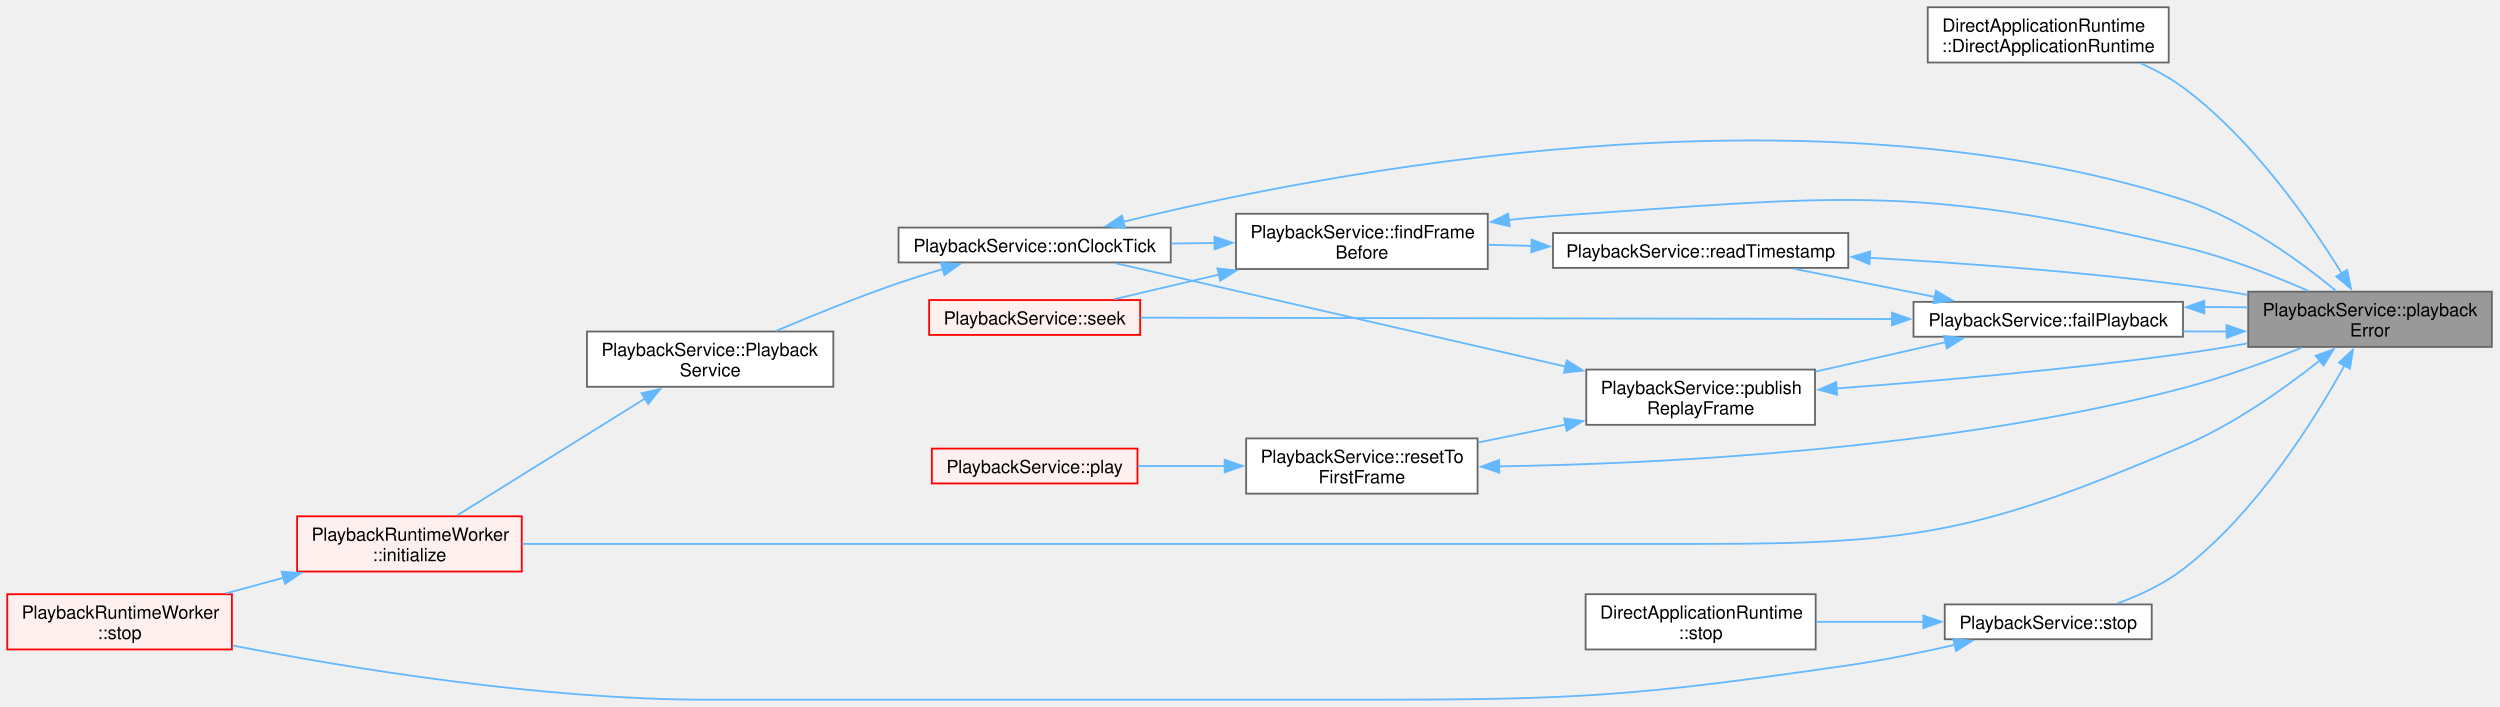
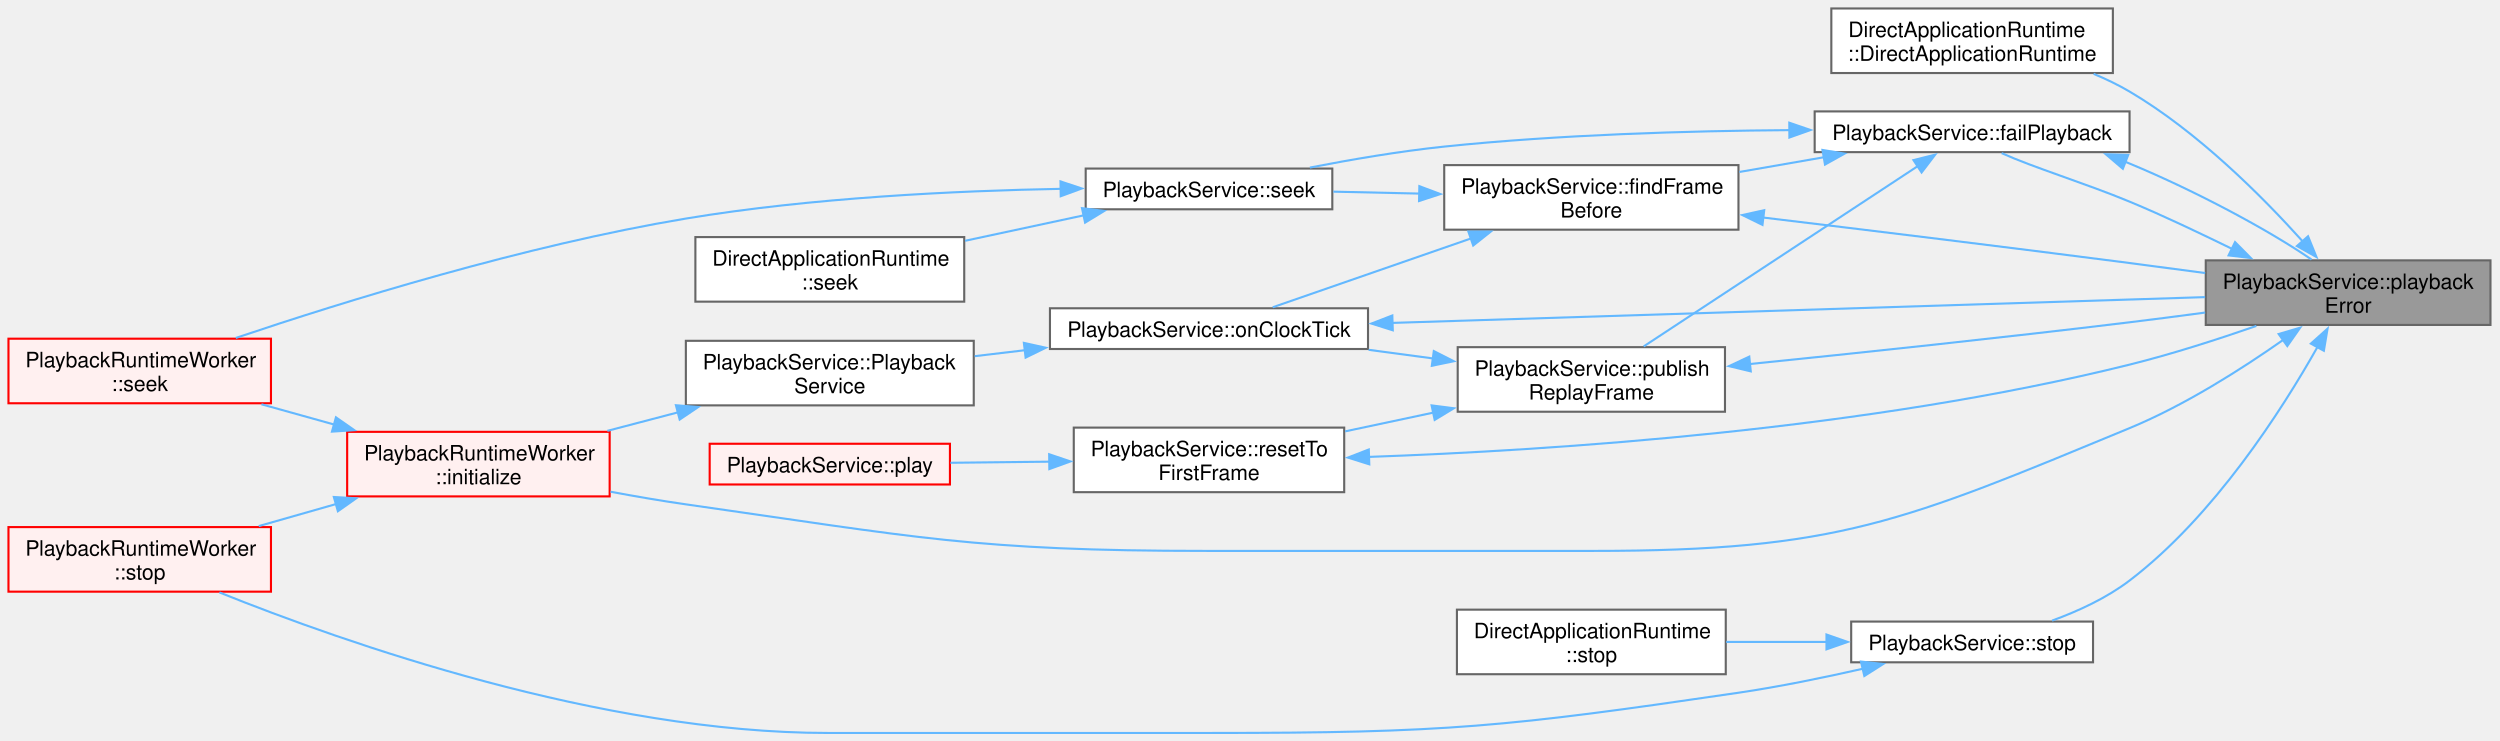
- <svg xmlns="http://www.w3.org/2000/svg" xmlns:xlink="http://www.w3.org/1999/xlink" width="1380pt" height="390pt" viewBox="0.00 0.00 1380.00 390.00">
-   <g id="graph0" class="graph" transform="scale(1 1) rotate(0) translate(4 386.25)">
+ <svg xmlns="http://www.w3.org/2000/svg" xmlns:xlink="http://www.w3.org/1999/xlink" width="1181pt" height="350pt" viewBox="0.00 0.00 1181.00 350.00">
+   <g id="graph0" class="graph" transform="scale(1 1) rotate(0) translate(4 346.25)">
    <g id="Node000001" class="node">
      <g id="a_Node000001">
        <a xlink:title=" ">
-           <polygon fill="#999999" stroke="#666666" points="1371.5,-225.25 1237,-225.25 1237,-194.75 1371.5,-194.75 1371.5,-225.25" />
-           <text xml:space="preserve" text-anchor="start" x="1245" y="-211.75" font-family="Helvetica,sans-Serif" font-size="10.00">PlaybackService::playback</text>
-           <text xml:space="preserve" text-anchor="middle" x="1304.25" y="-200.5" font-family="Helvetica,sans-Serif" font-size="10.00">Error</text>
+           <polygon fill="#999999" stroke="#666666" points="1172.5,-223.25 1038,-223.25 1038,-192.75 1172.5,-192.75 1172.5,-223.25" />
+           <text xml:space="preserve" text-anchor="start" x="1046" y="-209.75" font-family="Helvetica,sans-Serif" font-size="10.00">PlaybackService::playback</text>
+           <text xml:space="preserve" text-anchor="middle" x="1105.25" y="-198.5" font-family="Helvetica,sans-Serif" font-size="10.00">Error</text>
        </a>
      </g>
    </g>
    <g id="Node000002" class="node">
      <g id="a_Node000002">
        <a xlink:href="class_direct_application_runtime.html#af7dfb47a5a42b53c0a26e62c480d9362" target="_top" xlink:title=" ">
-           <polygon fill="white" stroke="#666666" points="1193.12,-382.25 1060.12,-382.25 1060.12,-351.75 1193.12,-351.75 1193.12,-382.25" />
-           <text xml:space="preserve" text-anchor="start" x="1068.12" y="-368.75" font-family="Helvetica,sans-Serif" font-size="10.00">DirectApplicationRuntime</text>
-           <text xml:space="preserve" text-anchor="middle" x="1126.62" y="-357.5" font-family="Helvetica,sans-Serif" font-size="10.00">::DirectApplicationRuntime</text>
+           <polygon fill="white" stroke="#666666" points="994.12,-342.25 861.12,-342.25 861.12,-311.75 994.12,-311.75 994.12,-342.25" />
+           <text xml:space="preserve" text-anchor="start" x="869.12" y="-328.75" font-family="Helvetica,sans-Serif" font-size="10.00">DirectApplicationRuntime</text>
+           <text xml:space="preserve" text-anchor="middle" x="927.62" y="-317.5" font-family="Helvetica,sans-Serif" font-size="10.00">::DirectApplicationRuntime</text>
        </a>
      </g>
    </g>
    <g id="edge1_Node000001_Node000002" class="edge">
      <g id="a_edge1_Node000001_Node000002">
        <a xlink:title=" ">
-           <path fill="none" stroke="#63b8ff" d="M1288.75,-235.19C1271.24,-263.66 1239.3,-309.69 1201,-338 1193.95,-343.21 1185.84,-347.63 1177.64,-351.33" />
-           <polygon fill="#63b8ff" stroke="#63b8ff" points="1291.61,-237.24 1293.76,-226.87 1285.61,-233.63 1291.61,-237.24" />
+           <path fill="none" stroke="#63b8ff" d="M1083.8,-232.21C1064.62,-253.53 1034.15,-284.06 1002,-303 996.69,-306.13 990.92,-308.91 985.02,-311.36" />
+           <polygon fill="#63b8ff" stroke="#63b8ff" points="1086.32,-234.64 1090.3,-224.83 1081.06,-230.02 1086.32,-234.64" />
        </a>
      </g>
    </g>
    <g id="Node000003" class="node">
      <g id="a_Node000003">
        <a xlink:href="class_playback_service.html#a48014a7e0b93ca7827e9bb45043576e1" target="_top" xlink:title=" ">
-           <polygon fill="white" stroke="#666666" points="1201,-219.62 1052.25,-219.62 1052.25,-200.38 1201,-200.38 1201,-219.62" />
-           <text xml:space="preserve" text-anchor="middle" x="1126.62" y="-206.12" font-family="Helvetica,sans-Serif" font-size="10.00">PlaybackService::failPlayback</text>
+           <polygon fill="white" stroke="#666666" points="1002,-293.62 853.25,-293.62 853.25,-274.38 1002,-274.38 1002,-293.62" />
+           <text xml:space="preserve" text-anchor="middle" x="927.62" y="-280.12" font-family="Helvetica,sans-Serif" font-size="10.00">PlaybackService::failPlayback</text>
        </a>
      </g>
    </g>
    <g id="edge2_Node000001_Node000003" class="edge">
      <g id="a_edge2_Node000001_Node000003">
        <a xlink:title=" ">
-           <path fill="none" stroke="#63b8ff" d="M1225.1,-203.29C1217.17,-203.23 1209.14,-203.24 1201.27,-203.33" />
-           <polygon fill="#63b8ff" stroke="#63b8ff" points="1225.05,-206.79 1235.09,-203.41 1225.13,-199.79 1225.05,-206.79" />
+           <path fill="none" stroke="#63b8ff" d="M1050.73,-228.54C1035.24,-236.08 1018.15,-244.3 1002,-251 981.33,-259.58 956.4,-267.18 941.57,-273.92" />
+           <polygon fill="#63b8ff" stroke="#63b8ff" points="1051.84,-231.89 1059.3,-224.36 1048.78,-225.6 1051.84,-231.89" />
        </a>
      </g>
    </g>
    <g id="Node000007" class="node">
      <g id="a_Node000007">
        <a xlink:href="class_playback_runtime_worker.html#afc6e5a3749eb10821c8c3fca1eedcef7" target="_top" xlink:title=" ">
-           <polygon fill="#fff0f0" stroke="red" points="284,-101.25 160,-101.25 160,-70.75 284,-70.75 284,-101.25" />
-           <text xml:space="preserve" text-anchor="start" x="168" y="-87.75" font-family="Helvetica,sans-Serif" font-size="10.00">PlaybackRuntimeWorker</text>
-           <text xml:space="preserve" text-anchor="middle" x="222" y="-76.5" font-family="Helvetica,sans-Serif" font-size="10.00">::initialize</text>
-         </a>
-       </g>
-     </g>
-     <g id="edge21_Node000001_Node000007" class="edge">
-       <g id="a_edge21_Node000001_Node000007">
-         <a xlink:title=" ">
-           <path fill="none" stroke="#63b8ff" d="M1276.41,-187.17C1256.75,-171.6 1228.75,-151.75 1201,-140 1090.22,-93.09 1056.06,-86 935.75,-86 935.75,-86 935.75,-86 566.12,-86 467.54,-86 353.01,-86 284.36,-86" />
-           <polygon fill="#63b8ff" stroke="#63b8ff" points="1274.21,-189.89 1284.18,-193.46 1278.61,-184.45 1274.21,-189.89" />
-         </a>
-       </g>
-     </g>
-     <g id="Node000026" class="node">
-       <g id="a_Node000026">
+           <polygon fill="#fff0f0" stroke="red" points="284,-142.25 160,-142.25 160,-111.75 284,-111.75 284,-142.25" />
+           <text xml:space="preserve" text-anchor="start" x="168" y="-128.75" font-family="Helvetica,sans-Serif" font-size="10.00">PlaybackRuntimeWorker</text>
+           <text xml:space="preserve" text-anchor="middle" x="222" y="-117.5" font-family="Helvetica,sans-Serif" font-size="10.00">::initialize</text>
+         </a>
+       </g>
+     </g>
+     <g id="edge22_Node000001_Node000007" class="edge">
+       <g id="a_edge22_Node000001_Node000007">
+         <a xlink:title=" ">
+           <path fill="none" stroke="#63b8ff" d="M1074.52,-185.65C1054.85,-171.84 1027.99,-154.75 1002,-144 895.3,-99.87 864.22,-86 748.75,-86 748.75,-86 748.75,-86 566.12,-86 456.3,-86 428.73,-92.53 320,-108 308.45,-109.64 296.19,-111.75 284.41,-113.97" />
+           <polygon fill="#63b8ff" stroke="#63b8ff" points="1072.44,-188.46 1082.6,-191.45 1076.52,-182.77 1072.44,-188.46" />
+         </a>
+       </g>
+     </g>
+     <g id="Node000025" class="node">
+       <g id="a_Node000025">
        <a xlink:href="class_playback_service.html#a1c9bd9d7acda7f60331a3fa673f638ca" target="_top" xlink:title="Stops playback and returns the position and displayed frame to the start.">
-           <polygon fill="white" stroke="#666666" points="1183.75,-52.62 1069.5,-52.62 1069.5,-33.38 1183.75,-33.38 1183.75,-52.62" />
-           <text xml:space="preserve" text-anchor="middle" x="1126.62" y="-39.12" font-family="Helvetica,sans-Serif" font-size="10.00">PlaybackService::stop</text>
-         </a>
-       </g>
-     </g>
-     <g id="edge22_Node000001_Node000026" class="edge">
-       <g id="a_edge22_Node000001_Node000026">
-         <a xlink:title=" ">
-           <path fill="none" stroke="#63b8ff" d="M1290.25,-184.65C1273.43,-154.11 1241.41,-103.02 1201,-72 1190.24,-63.74 1176.83,-57.53 1164.43,-53.03" />
-           <polygon fill="#63b8ff" stroke="#63b8ff" points="1287.03,-186.05 1294.84,-193.2 1293.19,-182.74 1287.03,-186.05" />
-         </a>
-       </g>
-     </g>
-     <g id="edge3_Node000003_Node000001" class="edge">
-       <g id="a_edge3_Node000003_Node000001">
-         <a xlink:title=" ">
-           <path fill="none" stroke="#63b8ff" d="M1212.61,-216.75C1220.67,-216.76 1228.75,-216.71 1236.6,-216.57" />
-           <polygon fill="#63b8ff" stroke="#63b8ff" points="1212.81,-213.25 1202.78,-216.68 1212.76,-220.25 1212.81,-213.25" />
+           <polygon fill="white" stroke="#666666" points="984.75,-52.62 870.5,-52.62 870.5,-33.38 984.75,-33.38 984.75,-52.62" />
+           <text xml:space="preserve" text-anchor="middle" x="927.62" y="-39.12" font-family="Helvetica,sans-Serif" font-size="10.00">PlaybackService::stop</text>
+         </a>
+       </g>
+     </g>
+     <g id="edge23_Node000001_Node000025" class="edge">
+       <g id="a_edge23_Node000001_Node000025">
+         <a xlink:title=" ">
+           <path fill="none" stroke="#63b8ff" d="M1090.9,-182.55C1073.91,-152.4 1041.93,-102.43 1002,-72 991.21,-63.78 977.8,-57.58 965.4,-53.07" />
+           <polygon fill="#63b8ff" stroke="#63b8ff" points="1087.65,-183.92 1095.54,-191 1093.79,-180.55 1087.65,-183.92" />
+         </a>
+       </g>
+     </g>
+     <g id="edge14_Node000003_Node000001" class="edge">
+       <g id="a_edge14_Node000003_Node000001">
+         <a xlink:title=" ">
+           <path fill="none" stroke="#63b8ff" d="M1000.07,-269.79C1000.72,-269.53 1001.36,-269.26 1002,-269 1033.27,-256.03 1068.1,-237.35 1087.97,-223.63" />
+           <polygon fill="#63b8ff" stroke="#63b8ff" points="998.83,-266.52 990.77,-273.39 1001.36,-273.05 998.83,-266.52" />
        </a>
      </g>
    </g>
    <g id="Node000004" class="node">
      <g id="a_Node000004">
-         <a xlink:href="class_playback_service.html#a481e02ab61a303ad278cc269b4fe7bd4" target="_top" xlink:title=" ">
-           <polygon fill="white" stroke="#666666" points="997.88,-182.25 871.62,-182.25 871.62,-151.75 997.88,-151.75 997.88,-182.25" />
-           <text xml:space="preserve" text-anchor="start" x="879.62" y="-168.75" font-family="Helvetica,sans-Serif" font-size="10.00">PlaybackService::publish</text>
-           <text xml:space="preserve" text-anchor="middle" x="934.75" y="-157.5" font-family="Helvetica,sans-Serif" font-size="10.00">ReplayFrame</text>
-         </a>
-       </g>
-     </g>
-     <g id="edge4_Node000003_Node000004" class="edge">
-       <g id="a_edge4_Node000003_Node000004">
-         <a xlink:title=" ">
-           <path fill="none" stroke="#63b8ff" d="M1070.04,-197.41C1047.55,-192.32 1021.47,-186.41 998.32,-181.17" />
-           <polygon fill="#63b8ff" stroke="#63b8ff" points="1069.11,-200.79 1079.63,-199.58 1070.65,-193.96 1069.11,-200.79" />
-         </a>
-       </g>
-     </g>
-     <g id="Node000022" class="node">
-       <g id="a_Node000022">
-         <a xlink:href="class_playback_service.html#a16470626e933666ce7a717287056067b" target="_top" xlink:title=" ">
-           <polygon fill="white" stroke="#666666" points="1016.25,-257.62 853.25,-257.62 853.25,-238.38 1016.25,-238.38 1016.25,-257.62" />
-           <text xml:space="preserve" text-anchor="middle" x="934.75" y="-244.12" font-family="Helvetica,sans-Serif" font-size="10.00">PlaybackService::readTimestamp</text>
-         </a>
-       </g>
-     </g>
-     <g id="edge14_Node000003_Node000022" class="edge">
-       <g id="a_edge14_Node000003_Node000022">
-         <a xlink:title=" ">
-           <path fill="none" stroke="#63b8ff" d="M1064.28,-222.28C1038.99,-227.34 1010.05,-233.13 986.04,-237.94" />
-           <polygon fill="#63b8ff" stroke="#63b8ff" points="1064.64,-225.77 1073.76,-220.38 1063.26,-218.91 1064.64,-225.77" />
-         </a>
-       </g>
-     </g>
-     <g id="Node000024" class="node">
-       <g id="a_Node000024">
-         <a xlink:href="class_playback_service.html#a93fec01bf69f305705feb7e6a63d45b9" target="_top" xlink:title="Clamps to the session duration and publishes the frame at or before the target.">
-           <polygon fill="#fff0f0" stroke="red" points="625.38,-220.62 508.88,-220.62 508.88,-201.38 625.38,-201.38 625.38,-220.62" />
-           <text xml:space="preserve" text-anchor="middle" x="567.12" y="-207.12" font-family="Helvetica,sans-Serif" font-size="10.00">PlaybackService::seek</text>
-         </a>
-       </g>
-     </g>
-     <g id="edge20_Node000003_Node000024" class="edge">
-       <g id="a_edge20_Node000003_Node000024">
-         <a xlink:title=" ">
-           <path fill="none" stroke="#63b8ff" d="M1040.71,-210.15C925.88,-210.36 724.14,-210.72 625.58,-210.9" />
-           <polygon fill="#63b8ff" stroke="#63b8ff" points="1040.37,-213.65 1050.37,-210.14 1040.36,-206.65 1040.37,-213.65" />
-         </a>
-       </g>
-     </g>
-     <g id="edge10_Node000004_Node000001" class="edge">
-       <g id="a_edge10_Node000004_Node000001">
-         <a xlink:title=" ">
-           <path fill="none" stroke="#63b8ff" d="M1009.77,-171.84C1063.09,-175.77 1136.67,-182.13 1201,-191 1212.54,-192.59 1224.75,-194.59 1236.57,-196.68" />
-           <polygon fill="#63b8ff" stroke="#63b8ff" points="1010.11,-168.35 999.88,-171.12 1009.6,-175.33 1010.11,-168.35" />
-         </a>
-       </g>
-     </g>
-     <g id="Node000005" class="node">
-       <g id="a_Node000005">
-         <a xlink:href="class_playback_service.html#ab222dc3c3901449380e63a7efedc1444" target="_top" xlink:title=" ">
-           <polygon fill="white" stroke="#666666" points="642.25,-260.62 492,-260.62 492,-241.38 642.25,-241.38 642.25,-260.62" />
-           <text xml:space="preserve" text-anchor="middle" x="567.12" y="-247.12" font-family="Helvetica,sans-Serif" font-size="10.00">PlaybackService::onClockTick</text>
-         </a>
-       </g>
-     </g>
-     <g id="edge5_Node000004_Node000005" class="edge">
-       <g id="a_edge5_Node000004_Node000005">
-         <a xlink:title=" ">
-           <path fill="none" stroke="#63b8ff" d="M860.17,-183.9C785.8,-200.99 673.34,-226.83 611.93,-240.94" />
-           <polygon fill="#63b8ff" stroke="#63b8ff" points="860.87,-187.33 869.84,-181.68 859.31,-180.51 860.87,-187.33" />
-         </a>
-       </g>
-     </g>
-     <g id="Node000019" class="node">
-       <g id="a_Node000019">
-         <a xlink:href="class_playback_service.html#ad5ebc3fdc21007bb3cd1b165caa3d679" target="_top" xlink:title=" ">
-           <polygon fill="white" stroke="#666666" points="811.62,-144.25 683.88,-144.25 683.88,-113.75 811.62,-113.75 811.62,-144.25" />
-           <text xml:space="preserve" text-anchor="start" x="691.88" y="-130.75" font-family="Helvetica,sans-Serif" font-size="10.00">PlaybackService::resetTo</text>
-           <text xml:space="preserve" text-anchor="middle" x="747.75" y="-119.5" font-family="Helvetica,sans-Serif" font-size="10.00">FirstFrame</text>
-         </a>
-       </g>
-     </g>
-     <g id="edge11_Node000004_Node000019" class="edge">
-       <g id="a_edge11_Node000004_Node000019">
-         <a xlink:title=" ">
-           <path fill="none" stroke="#63b8ff" d="M860.46,-151.95C844.47,-148.66 827.68,-145.21 812.11,-142.02" />
-           <polygon fill="#63b8ff" stroke="#63b8ff" points="859.39,-155.3 869.89,-153.88 860.8,-148.44 859.39,-155.3" />
-         </a>
-       </g>
-     </g>
-     <g id="edge6_Node000005_Node000001" class="edge">
-       <g id="a_edge6_Node000005_Node000001">
-         <a xlink:title=" ">
-           <path fill="none" stroke="#63b8ff" d="M616.12,-263.83C723.87,-290.32 991.92,-343.19 1201,-276 1233.79,-265.46 1266.28,-241.59 1285.55,-225.63" />
-           <polygon fill="#63b8ff" stroke="#63b8ff" points="617.01,-260.45 606.46,-261.42 615.31,-267.24 617.01,-260.45" />
-         </a>
-       </g>
-     </g>
-     <g id="Node000006" class="node">
-       <g id="a_Node000006">
-         <a xlink:href="class_playback_service.html#ac7ab3a370aabb6e88527fe42e366e11e" target="_top" xlink:title=" ">
-           <polygon fill="white" stroke="#666666" points="456,-203.25 320,-203.25 320,-172.75 456,-172.75 456,-203.25" />
-           <text xml:space="preserve" text-anchor="start" x="328" y="-189.75" font-family="Helvetica,sans-Serif" font-size="10.00">PlaybackService::Playback</text>
-           <text xml:space="preserve" text-anchor="middle" x="388" y="-178.5" font-family="Helvetica,sans-Serif" font-size="10.00">Service</text>
-         </a>
-       </g>
-     </g>
-     <g id="edge7_Node000005_Node000006" class="edge">
-       <g id="a_edge7_Node000005_Node000006">
-         <a xlink:title=" ">
-           <path fill="none" stroke="#63b8ff" d="M516.4,-237.74C508.2,-235.31 499.83,-232.69 492,-230 469.18,-222.14 444.08,-211.94 424.38,-203.56" />
-           <polygon fill="#63b8ff" stroke="#63b8ff" points="515.37,-241.08 525.95,-240.49 517.31,-234.36 515.37,-241.08" />
-         </a>
-       </g>
-     </g>
-     <g id="edge8_Node000006_Node000007" class="edge">
-       <g id="a_edge8_Node000006_Node000007">
-         <a xlink:title=" ">
-           <path fill="none" stroke="#63b8ff" d="M352.14,-166.32C321,-146.95 276.12,-119.03 248.29,-101.73" />
-           <polygon fill="#63b8ff" stroke="#63b8ff" points="350.11,-169.18 360.45,-171.49 353.81,-163.23 350.11,-169.18" />
-         </a>
-       </g>
-     </g>
-     <g id="Node000018" class="node">
-       <g id="a_Node000018">
-         <a xlink:href="class_playback_runtime_worker.html#a068f75300a31e5a915f5c33b62499336" target="_top" xlink:title=" ">
-           <polygon fill="#fff0f0" stroke="red" points="124,-58.25 0,-58.25 0,-27.75 124,-27.75 124,-58.25" />
-           <text xml:space="preserve" text-anchor="start" x="8" y="-44.75" font-family="Helvetica,sans-Serif" font-size="10.00">PlaybackRuntimeWorker</text>
-           <text xml:space="preserve" text-anchor="middle" x="62" y="-33.5" font-family="Helvetica,sans-Serif" font-size="10.00">::stop</text>
-         </a>
-       </g>
-     </g>
-     <g id="edge9_Node000007_Node000018" class="edge">
-       <g id="a_edge9_Node000007_Node000018">
-         <a xlink:title=" ">
-           <path fill="none" stroke="#63b8ff" d="M152.57,-67.38C141.95,-64.49 131.07,-61.52 120.71,-58.71" />
-           <polygon fill="#63b8ff" stroke="#63b8ff" points="151.48,-70.71 162.05,-69.96 153.32,-63.95 151.48,-70.71" />
-         </a>
-       </g>
-     </g>
-     <g id="edge13_Node000019_Node000001" class="edge">
-       <g id="a_edge13_Node000019_Node000001">
-         <a xlink:title=" ">
-           <path fill="none" stroke="#63b8ff" d="M823.3,-128.81C914.01,-130.23 1071.12,-138.04 1201,-172 1223.17,-177.8 1247.23,-186.6 1266.43,-194.28" />
-           <polygon fill="#63b8ff" stroke="#63b8ff" points="823.6,-125.31 813.55,-128.68 823.5,-132.31 823.6,-125.31" />
-         </a>
-       </g>
-     </g>
-     <g id="Node000020" class="node">
-       <g id="a_Node000020">
-         <a xlink:href="class_playback_service.html#aa2d6dc38313787cd0fc136dcc159faca" target="_top" xlink:title=" ">
-           <polygon fill="#fff0f0" stroke="red" points="623.88,-138.62 510.38,-138.62 510.38,-119.38 623.88,-119.38 623.88,-138.62" />
-           <text xml:space="preserve" text-anchor="middle" x="567.12" y="-125.12" font-family="Helvetica,sans-Serif" font-size="10.00">PlaybackService::play</text>
-         </a>
-       </g>
-     </g>
-     <g id="edge12_Node000019_Node000020" class="edge">
-       <g id="a_edge12_Node000019_Node000020">
-         <a xlink:title=" ">
-           <path fill="none" stroke="#63b8ff" d="M672.46,-129C656.3,-129 639.45,-129 624.14,-129" />
-           <polygon fill="#63b8ff" stroke="#63b8ff" points="672.01,-132.5 682.01,-129 672.01,-125.5 672.01,-132.5" />
-         </a>
-       </g>
-     </g>
-     <g id="edge19_Node000022_Node000001" class="edge">
-       <g id="a_edge19_Node000022_Node000001">
-         <a xlink:title=" ">
-           <path fill="none" stroke="#63b8ff" d="M1028.02,-243.94C1079.13,-241.05 1143.74,-236.35 1201,-229 1212.55,-227.52 1224.77,-225.58 1236.59,-223.5" />
-           <polygon fill="#63b8ff" stroke="#63b8ff" points="1027.96,-240.44 1018.17,-244.48 1028.35,-247.43 1027.96,-240.44" />
-         </a>
-       </g>
-     </g>
-     <g id="Node000023" class="node">
-       <g id="a_Node000023">
        <a xlink:href="class_playback_service.html#af7dcd8ae996bb015d78e185add1c9b1d" target="_top" xlink:title=" ">
          <polygon fill="white" stroke="#666666" points="817.25,-268.25 678.25,-268.25 678.25,-237.75 817.25,-237.75 817.25,-268.25" />
          <text xml:space="preserve" text-anchor="start" x="686.25" y="-254.75" font-family="Helvetica,sans-Serif" font-size="10.00">PlaybackService::findFrame</text>
          <text xml:space="preserve" text-anchor="middle" x="747.75" y="-243.5" font-family="Helvetica,sans-Serif" font-size="10.00">Before</text>
        </a>
      </g>
    </g>
-     <g id="edge15_Node000022_Node000023" class="edge">
-       <g id="a_edge15_Node000022_Node000023">
-         <a xlink:title=" ">
-           <path fill="none" stroke="#63b8ff" d="M841.52,-250.49C833.46,-250.71 825.41,-250.93 817.59,-251.14" />
-           <polygon fill="#63b8ff" stroke="#63b8ff" points="841.46,-254 851.36,-250.23 841.27,-247 841.46,-254" />
-         </a>
-       </g>
-     </g>
-     <g id="edge17_Node000023_Node000001" class="edge">
-       <g id="a_edge17_Node000023_Node000001">
-         <a xlink:title=" ">
-           <path fill="none" stroke="#63b8ff" d="M828.71,-264.82C836.98,-265.71 845.28,-266.47 853.25,-267 1007.65,-277.3 1050.42,-285.63 1201,-250 1224.93,-244.34 1250.71,-234.23 1270.39,-225.59" />
-           <polygon fill="#63b8ff" stroke="#63b8ff" points="829.32,-261.37 818.98,-263.7 828.52,-268.32 829.32,-261.37" />
-         </a>
-       </g>
-     </g>
-     <g id="edge16_Node000023_Node000005" class="edge">
-       <g id="a_edge16_Node000023_Node000005">
-         <a xlink:title=" ">
-           <path fill="none" stroke="#63b8ff" d="M666.68,-252.1C658.64,-252.01 650.5,-251.92 642.53,-251.83" />
-           <polygon fill="#63b8ff" stroke="#63b8ff" points="666.39,-255.6 676.43,-252.21 666.47,-248.6 666.39,-255.6" />
-         </a>
-       </g>
-     </g>
-     <g id="edge18_Node000023_Node000024" class="edge">
-       <g id="a_edge18_Node000023_Node000024">
-         <a xlink:title=" ">
-           <path fill="none" stroke="#63b8ff" d="M669.03,-234.73C649.12,-230.04 628.43,-225.18 611,-221.08" />
-           <polygon fill="#63b8ff" stroke="#63b8ff" points="667.97,-238.07 678.51,-236.95 669.58,-231.26 667.97,-238.07" />
-         </a>
-       </g>
-     </g>
-     <g id="edge24_Node000026_Node000018" class="edge">
-       <g id="a_edge24_Node000026_Node000018">
-         <a xlink:title=" ">
-           <path fill="none" stroke="#63b8ff" d="M1075.05,-30.3C1056.65,-26.1 1035.61,-21.8 1016.25,-19 898.29,-1.96 867.94,0 748.75,0 748.75,0 748.75,0 387,0 294.93,0 189.42,-17.27 124.49,-29.92" />
-           <polygon fill="#63b8ff" stroke="#63b8ff" points="1074.13,-33.68 1084.66,-32.54 1075.72,-26.86 1074.13,-33.68" />
-         </a>
-       </g>
-     </g>
-     <g id="Node000027" class="node">
-       <g id="a_Node000027">
+     <g id="edge3_Node000003_Node000004" class="edge">
+       <g id="a_edge3_Node000003_Node000004">
+         <a xlink:title=" ">
+           <path fill="none" stroke="#63b8ff" d="M857.56,-271.96C844.47,-269.68 830.77,-267.29 817.68,-265.01" />
+           <polygon fill="#63b8ff" stroke="#63b8ff" points="856.93,-275.41 867.38,-273.68 858.13,-268.51 856.93,-275.41" />
+         </a>
+       </g>
+     </g>
+     <g id="Node000019" class="node">
+       <g id="a_Node000019">
+         <a xlink:href="class_playback_service.html#a93fec01bf69f305705feb7e6a63d45b9" target="_top" xlink:title="Clamps to the session duration and publishes the frame at or before the target.">
+           <polygon fill="white" stroke="#666666" points="625.38,-266.62 508.88,-266.62 508.88,-247.38 625.38,-247.38 625.38,-266.62" />
+           <text xml:space="preserve" text-anchor="middle" x="567.12" y="-253.12" font-family="Helvetica,sans-Serif" font-size="10.00">PlaybackService::seek</text>
+         </a>
+       </g>
+     </g>
+     <g id="edge21_Node000003_Node000019" class="edge">
+       <g id="a_edge21_Node000003_Node000019">
+         <a xlink:title=" ">
+           <path fill="none" stroke="#63b8ff" d="M841.51,-284.78C793.46,-284.43 732.37,-282.64 678.25,-277 657.28,-274.81 634.3,-270.89 614.79,-267.09" />
+           <polygon fill="#63b8ff" stroke="#63b8ff" points="841.27,-288.28 851.29,-284.83 841.31,-281.28 841.27,-288.28" />
+         </a>
+       </g>
+     </g>
+     <g id="Node000021" class="node">
+       <g id="a_Node000021">
+         <a xlink:href="class_playback_service.html#a481e02ab61a303ad278cc269b4fe7bd4" target="_top" xlink:title=" ">
+           <polygon fill="white" stroke="#666666" points="810.88,-182.25 684.62,-182.25 684.62,-151.75 810.88,-151.75 810.88,-182.25" />
+           <text xml:space="preserve" text-anchor="start" x="692.62" y="-168.75" font-family="Helvetica,sans-Serif" font-size="10.00">PlaybackService::publish</text>
+           <text xml:space="preserve" text-anchor="middle" x="747.75" y="-157.5" font-family="Helvetica,sans-Serif" font-size="10.00">ReplayFrame</text>
+         </a>
+       </g>
+     </g>
+     <g id="edge15_Node000003_Node000021" class="edge">
+       <g id="a_edge15_Node000003_Node000021">
+         <a xlink:title=" ">
+           <path fill="none" stroke="#63b8ff" d="M902.19,-267.93C868,-245.44 806.29,-204.85 772.48,-182.61" />
+           <polygon fill="#63b8ff" stroke="#63b8ff" points="899.92,-270.62 910.19,-273.19 903.76,-264.77 899.92,-270.62" />
+         </a>
+       </g>
+     </g>
+     <g id="edge10_Node000004_Node000001" class="edge">
+       <g id="a_edge10_Node000004_Node000001">
+         <a xlink:title=" ">
+           <path fill="none" stroke="#63b8ff" d="M828.93,-243.48C878.76,-237.49 944.13,-229.5 1002,-222 1013.55,-220.5 1025.83,-218.86 1037.72,-217.25" />
+           <polygon fill="#63b8ff" stroke="#63b8ff" points="828.59,-240 819.08,-244.66 829.42,-246.95 828.59,-240" />
+         </a>
+       </g>
+     </g>
+     <g id="Node000005" class="node">
+       <g id="a_Node000005">
+         <a xlink:href="class_playback_service.html#ab222dc3c3901449380e63a7efedc1444" target="_top" xlink:title=" ">
+           <polygon fill="white" stroke="#666666" points="642.25,-200.62 492,-200.62 492,-181.38 642.25,-181.38 642.25,-200.62" />
+           <text xml:space="preserve" text-anchor="middle" x="567.12" y="-187.12" font-family="Helvetica,sans-Serif" font-size="10.00">PlaybackService::onClockTick</text>
+         </a>
+       </g>
+     </g>
+     <g id="edge4_Node000004_Node000005" class="edge">
+       <g id="a_edge4_Node000004_Node000005">
+         <a xlink:title=" ">
+           <path fill="none" stroke="#63b8ff" d="M690.98,-233.64C659.93,-222.86 622.54,-209.89 597.23,-201.1" />
+           <polygon fill="#63b8ff" stroke="#63b8ff" points="689.65,-236.89 700.25,-236.86 691.95,-230.27 689.65,-236.89" />
+         </a>
+       </g>
+     </g>
+     <g id="edge11_Node000004_Node000019" class="edge">
+       <g id="a_edge11_Node000004_Node000019">
+         <a xlink:title=" ">
+           <path fill="none" stroke="#63b8ff" d="M666.53,-254.8C652.83,-255.1 638.84,-255.42 625.87,-255.71" />
+           <polygon fill="#63b8ff" stroke="#63b8ff" points="666.51,-258.3 676.43,-254.57 666.36,-251.3 666.51,-258.3" />
+         </a>
+       </g>
+     </g>
+     <g id="edge5_Node000005_Node000001" class="edge">
+       <g id="a_edge5_Node000005_Node000001">
+         <a xlink:title=" ">
+           <path fill="none" stroke="#63b8ff" d="M653.7,-193.71C760.45,-197.1 940.7,-202.81 1037.7,-205.89" />
+           <polygon fill="#63b8ff" stroke="#63b8ff" points="653.95,-190.22 643.84,-193.4 653.73,-197.22 653.95,-190.22" />
+         </a>
+       </g>
+     </g>
+     <g id="Node000006" class="node">
+       <g id="a_Node000006">
+         <a xlink:href="class_playback_service.html#ac7ab3a370aabb6e88527fe42e366e11e" target="_top" xlink:title=" ">
+           <polygon fill="white" stroke="#666666" points="456,-185.25 320,-185.25 320,-154.75 456,-154.75 456,-185.25" />
+           <text xml:space="preserve" text-anchor="start" x="328" y="-171.75" font-family="Helvetica,sans-Serif" font-size="10.00">PlaybackService::Playback</text>
+           <text xml:space="preserve" text-anchor="middle" x="388" y="-160.5" font-family="Helvetica,sans-Serif" font-size="10.00">Service</text>
+         </a>
+       </g>
+     </g>
+     <g id="edge6_Node000005_Node000006" class="edge">
+       <g id="a_edge6_Node000005_Node000006">
+         <a xlink:title=" ">
+           <path fill="none" stroke="#63b8ff" d="M480.27,-180.82C472.28,-179.87 464.26,-178.92 456.48,-178" />
+           <polygon fill="#63b8ff" stroke="#63b8ff" points="479.68,-184.27 490.02,-181.98 480.5,-177.32 479.68,-184.27" />
+         </a>
+       </g>
+     </g>
+     <g id="edge7_Node000006_Node000007" class="edge">
+       <g id="a_edge7_Node000006_Node000007">
+         <a xlink:title=" ">
+           <path fill="none" stroke="#63b8ff" d="M316.32,-151.47C305.18,-148.55 293.76,-145.55 282.9,-142.71" />
+           <polygon fill="#63b8ff" stroke="#63b8ff" points="315.3,-154.82 325.86,-153.97 317.08,-148.05 315.3,-154.82" />
+         </a>
+       </g>
+     </g>
+     <g id="Node000015" class="node">
+       <g id="a_Node000015">
+         <a xlink:href="class_playback_runtime_worker.html#aa43b9d9d22a45ccfb709b024ec39c239" target="_top" xlink:title=" ">
+           <polygon fill="#fff0f0" stroke="red" points="124,-186.25 0,-186.25 0,-155.75 124,-155.75 124,-186.25" />
+           <text xml:space="preserve" text-anchor="start" x="8" y="-172.75" font-family="Helvetica,sans-Serif" font-size="10.00">PlaybackRuntimeWorker</text>
+           <text xml:space="preserve" text-anchor="middle" x="62" y="-161.5" font-family="Helvetica,sans-Serif" font-size="10.00">::seek</text>
+         </a>
+       </g>
+     </g>
+     <g id="edge8_Node000007_Node000015" class="edge">
+       <g id="a_edge8_Node000007_Node000015">
+         <a xlink:title=" ">
+           <path fill="none" stroke="#63b8ff" d="M153.98,-145.66C142.5,-148.86 130.67,-152.15 119.5,-155.27" />
+           <polygon fill="#63b8ff" stroke="#63b8ff" points="154.7,-149.1 163.39,-143.04 152.82,-142.35 154.7,-149.1" />
+         </a>
+       </g>
+     </g>
+     <g id="Node000018" class="node">
+       <g id="a_Node000018">
+         <a xlink:href="class_playback_runtime_worker.html#a068f75300a31e5a915f5c33b62499336" target="_top" xlink:title=" ">
+           <polygon fill="#fff0f0" stroke="red" points="124,-97.25 0,-97.25 0,-66.75 124,-66.75 124,-97.25" />
+           <text xml:space="preserve" text-anchor="start" x="8" y="-83.75" font-family="Helvetica,sans-Serif" font-size="10.00">PlaybackRuntimeWorker</text>
+           <text xml:space="preserve" text-anchor="middle" x="62" y="-72.5" font-family="Helvetica,sans-Serif" font-size="10.00">::stop</text>
+         </a>
+       </g>
+     </g>
+     <g id="edge9_Node000007_Node000018" class="edge">
+       <g id="a_edge9_Node000007_Node000018">
+         <a xlink:title=" ">
+           <path fill="none" stroke="#63b8ff" d="M154.73,-108.13C142.58,-104.66 130.02,-101.09 118.23,-97.73" />
+           <polygon fill="#63b8ff" stroke="#63b8ff" points="153.71,-111.47 164.28,-110.85 155.62,-104.74 153.71,-111.47" />
+         </a>
+       </g>
+     </g>
+     <g id="edge13_Node000019_Node000015" class="edge">
+       <g id="a_edge13_Node000019_Node000015">
+         <a xlink:title=" ">
+           <path fill="none" stroke="#63b8ff" d="M497.31,-257.05C447.71,-256.13 379.34,-252.88 320,-243 243.9,-230.33 158.08,-203.68 107.37,-186.6" />
+           <polygon fill="#63b8ff" stroke="#63b8ff" points="496.98,-260.55 507.03,-257.21 497.09,-253.55 496.98,-260.55" />
+         </a>
+       </g>
+     </g>
+     <g id="Node000020" class="node">
+       <g id="a_Node000020">
+         <a xlink:href="class_direct_application_runtime.html#a7f3b3c1dc2b603efbe122ee209a3161f" target="_top" xlink:title=" ">
+           <polygon fill="white" stroke="#666666" points="451.5,-234.25 324.5,-234.25 324.5,-203.75 451.5,-203.75 451.5,-234.25" />
+           <text xml:space="preserve" text-anchor="start" x="332.5" y="-220.75" font-family="Helvetica,sans-Serif" font-size="10.00">DirectApplicationRuntime</text>
+           <text xml:space="preserve" text-anchor="middle" x="388" y="-209.5" font-family="Helvetica,sans-Serif" font-size="10.00">::seek</text>
+         </a>
+       </g>
+     </g>
+     <g id="edge12_Node000019_Node000020" class="edge">
+       <g id="a_edge12_Node000019_Node000020">
+         <a xlink:title=" ">
+           <path fill="none" stroke="#63b8ff" d="M507.93,-244.52C489.99,-240.67 470.15,-236.41 451.9,-232.5" />
+           <polygon fill="#63b8ff" stroke="#63b8ff" points="507.13,-247.92 517.64,-246.6 508.6,-241.08 507.13,-247.92" />
+         </a>
+       </g>
+     </g>
+     <g id="edge17_Node000021_Node000001" class="edge">
+       <g id="a_edge17_Node000021_Node000001">
+         <a xlink:title=" ">
+           <path fill="none" stroke="#63b8ff" d="M822.41,-174.27C872.97,-179.4 941.61,-186.65 1002,-194 1013.56,-195.41 1025.84,-197 1037.73,-198.6" />
+           <polygon fill="#63b8ff" stroke="#63b8ff" points="823.06,-170.82 812.76,-173.29 822.36,-177.78 823.06,-170.82" />
+         </a>
+       </g>
+     </g>
+     <g id="edge16_Node000021_Node000005" class="edge">
+       <g id="a_edge16_Node000021_Node000005">
+         <a xlink:title=" ">
+           <path fill="none" stroke="#63b8ff" d="M673.04,-176.9C662.97,-178.26 652.62,-179.65 642.53,-181" />
+           <polygon fill="#63b8ff" stroke="#63b8ff" points="673.33,-180.4 682.78,-175.6 672.4,-173.46 673.33,-180.4" />
+         </a>
+       </g>
+     </g>
+     <g id="Node000022" class="node">
+       <g id="a_Node000022">
+         <a xlink:href="class_playback_service.html#ad5ebc3fdc21007bb3cd1b165caa3d679" target="_top" xlink:title=" ">
+           <polygon fill="white" stroke="#666666" points="631,-144.25 503.25,-144.25 503.25,-113.75 631,-113.75 631,-144.25" />
+           <text xml:space="preserve" text-anchor="start" x="511.25" y="-130.75" font-family="Helvetica,sans-Serif" font-size="10.00">PlaybackService::resetTo</text>
+           <text xml:space="preserve" text-anchor="middle" x="567.12" y="-119.5" font-family="Helvetica,sans-Serif" font-size="10.00">FirstFrame</text>
+         </a>
+       </g>
+     </g>
+     <g id="edge18_Node000021_Node000022" class="edge">
+       <g id="a_edge18_Node000021_Node000022">
+         <a xlink:title=" ">
+           <path fill="none" stroke="#63b8ff" d="M673.29,-151.37C659.41,-148.42 645,-145.35 631.47,-142.48" />
+           <polygon fill="#63b8ff" stroke="#63b8ff" points="672.29,-154.74 682.8,-153.39 673.74,-147.89 672.29,-154.74" />
+         </a>
+       </g>
+     </g>
+     <g id="edge20_Node000022_Node000001" class="edge">
+       <g id="a_edge20_Node000022_Node000001">
+         <a xlink:title=" ">
+           <path fill="none" stroke="#63b8ff" d="M642.61,-130.41C729.91,-133.5 878.39,-143.27 1002,-174 1021.97,-178.96 1043.66,-185.94 1061.9,-192.28" />
+           <polygon fill="#63b8ff" stroke="#63b8ff" points="642.85,-126.91 632.74,-130.08 642.62,-133.91 642.85,-126.91" />
+         </a>
+       </g>
+     </g>
+     <g id="Node000023" class="node">
+       <g id="a_Node000023">
+         <a xlink:href="class_playback_service.html#aa2d6dc38313787cd0fc136dcc159faca" target="_top" xlink:title=" ">
+           <polygon fill="#fff0f0" stroke="red" points="444.75,-136.62 331.25,-136.62 331.25,-117.38 444.75,-117.38 444.75,-136.62" />
+           <text xml:space="preserve" text-anchor="middle" x="388" y="-123.12" font-family="Helvetica,sans-Serif" font-size="10.00">PlaybackService::play</text>
+         </a>
+       </g>
+     </g>
+     <g id="edge19_Node000022_Node000023" class="edge">
+       <g id="a_edge19_Node000022_Node000023">
+         <a xlink:title=" ">
+           <path fill="none" stroke="#63b8ff" d="M491.88,-128.16C476.18,-127.98 459.86,-127.8 444.97,-127.63" />
+           <polygon fill="#63b8ff" stroke="#63b8ff" points="491.63,-131.66 501.67,-128.27 491.71,-124.66 491.63,-131.66" />
+         </a>
+       </g>
+     </g>
+     <g id="edge25_Node000025_Node000018" class="edge">
+       <g id="a_edge25_Node000025_Node000018">
+         <a xlink:title=" ">
+           <path fill="none" stroke="#63b8ff" d="M876.04,-30.35C857.64,-26.16 836.6,-21.85 817.25,-19 707.39,-2.84 679.17,0 568.12,0 568.12,0 568.12,0 387,0 279.95,0 158.91,-42.59 99.65,-66.38" />
+           <polygon fill="#63b8ff" stroke="#63b8ff" points="875.12,-33.73 885.65,-32.59 876.71,-26.91 875.12,-33.73" />
+         </a>
+       </g>
+     </g>
+     <g id="Node000026" class="node">
+       <g id="a_Node000026">
        <a xlink:href="class_direct_application_runtime.html#ae0f452bf0b866e973cb62a7a4101cbe8" target="_top" xlink:title=" ">
-           <polygon fill="white" stroke="#666666" points="998.25,-58.25 871.25,-58.25 871.25,-27.75 998.25,-27.75 998.25,-58.25" />
-           <text xml:space="preserve" text-anchor="start" x="879.25" y="-44.75" font-family="Helvetica,sans-Serif" font-size="10.00">DirectApplicationRuntime</text>
-           <text xml:space="preserve" text-anchor="middle" x="934.75" y="-33.5" font-family="Helvetica,sans-Serif" font-size="10.00">::stop</text>
-         </a>
-       </g>
-     </g>
-     <g id="edge23_Node000026_Node000027" class="edge">
-       <g id="a_edge23_Node000026_Node000027">
-         <a xlink:title=" ">
-           <path fill="none" stroke="#63b8ff" d="M1057.73,-43C1038.47,-43 1017.59,-43 998.63,-43" />
-           <polygon fill="#63b8ff" stroke="#63b8ff" points="1057.66,-46.5 1067.66,-43 1057.66,-39.5 1057.66,-46.5" />
+           <polygon fill="white" stroke="#666666" points="811.25,-58.25 684.25,-58.25 684.25,-27.75 811.25,-27.75 811.25,-58.25" />
+           <text xml:space="preserve" text-anchor="start" x="692.25" y="-44.75" font-family="Helvetica,sans-Serif" font-size="10.00">DirectApplicationRuntime</text>
+           <text xml:space="preserve" text-anchor="middle" x="747.75" y="-33.5" font-family="Helvetica,sans-Serif" font-size="10.00">::stop</text>
+         </a>
+       </g>
+     </g>
+     <g id="edge24_Node000025_Node000026" class="edge">
+       <g id="a_edge24_Node000025_Node000026">
+         <a xlink:title=" ">
+           <path fill="none" stroke="#63b8ff" d="M859.14,-43C843.49,-43 826.9,-43 811.46,-43" />
+           <polygon fill="#63b8ff" stroke="#63b8ff" points="858.83,-46.5 868.83,-43 858.83,-39.5 858.83,-46.5" />
        </a>
      </g>
    </g>
  </g>
</svg>
